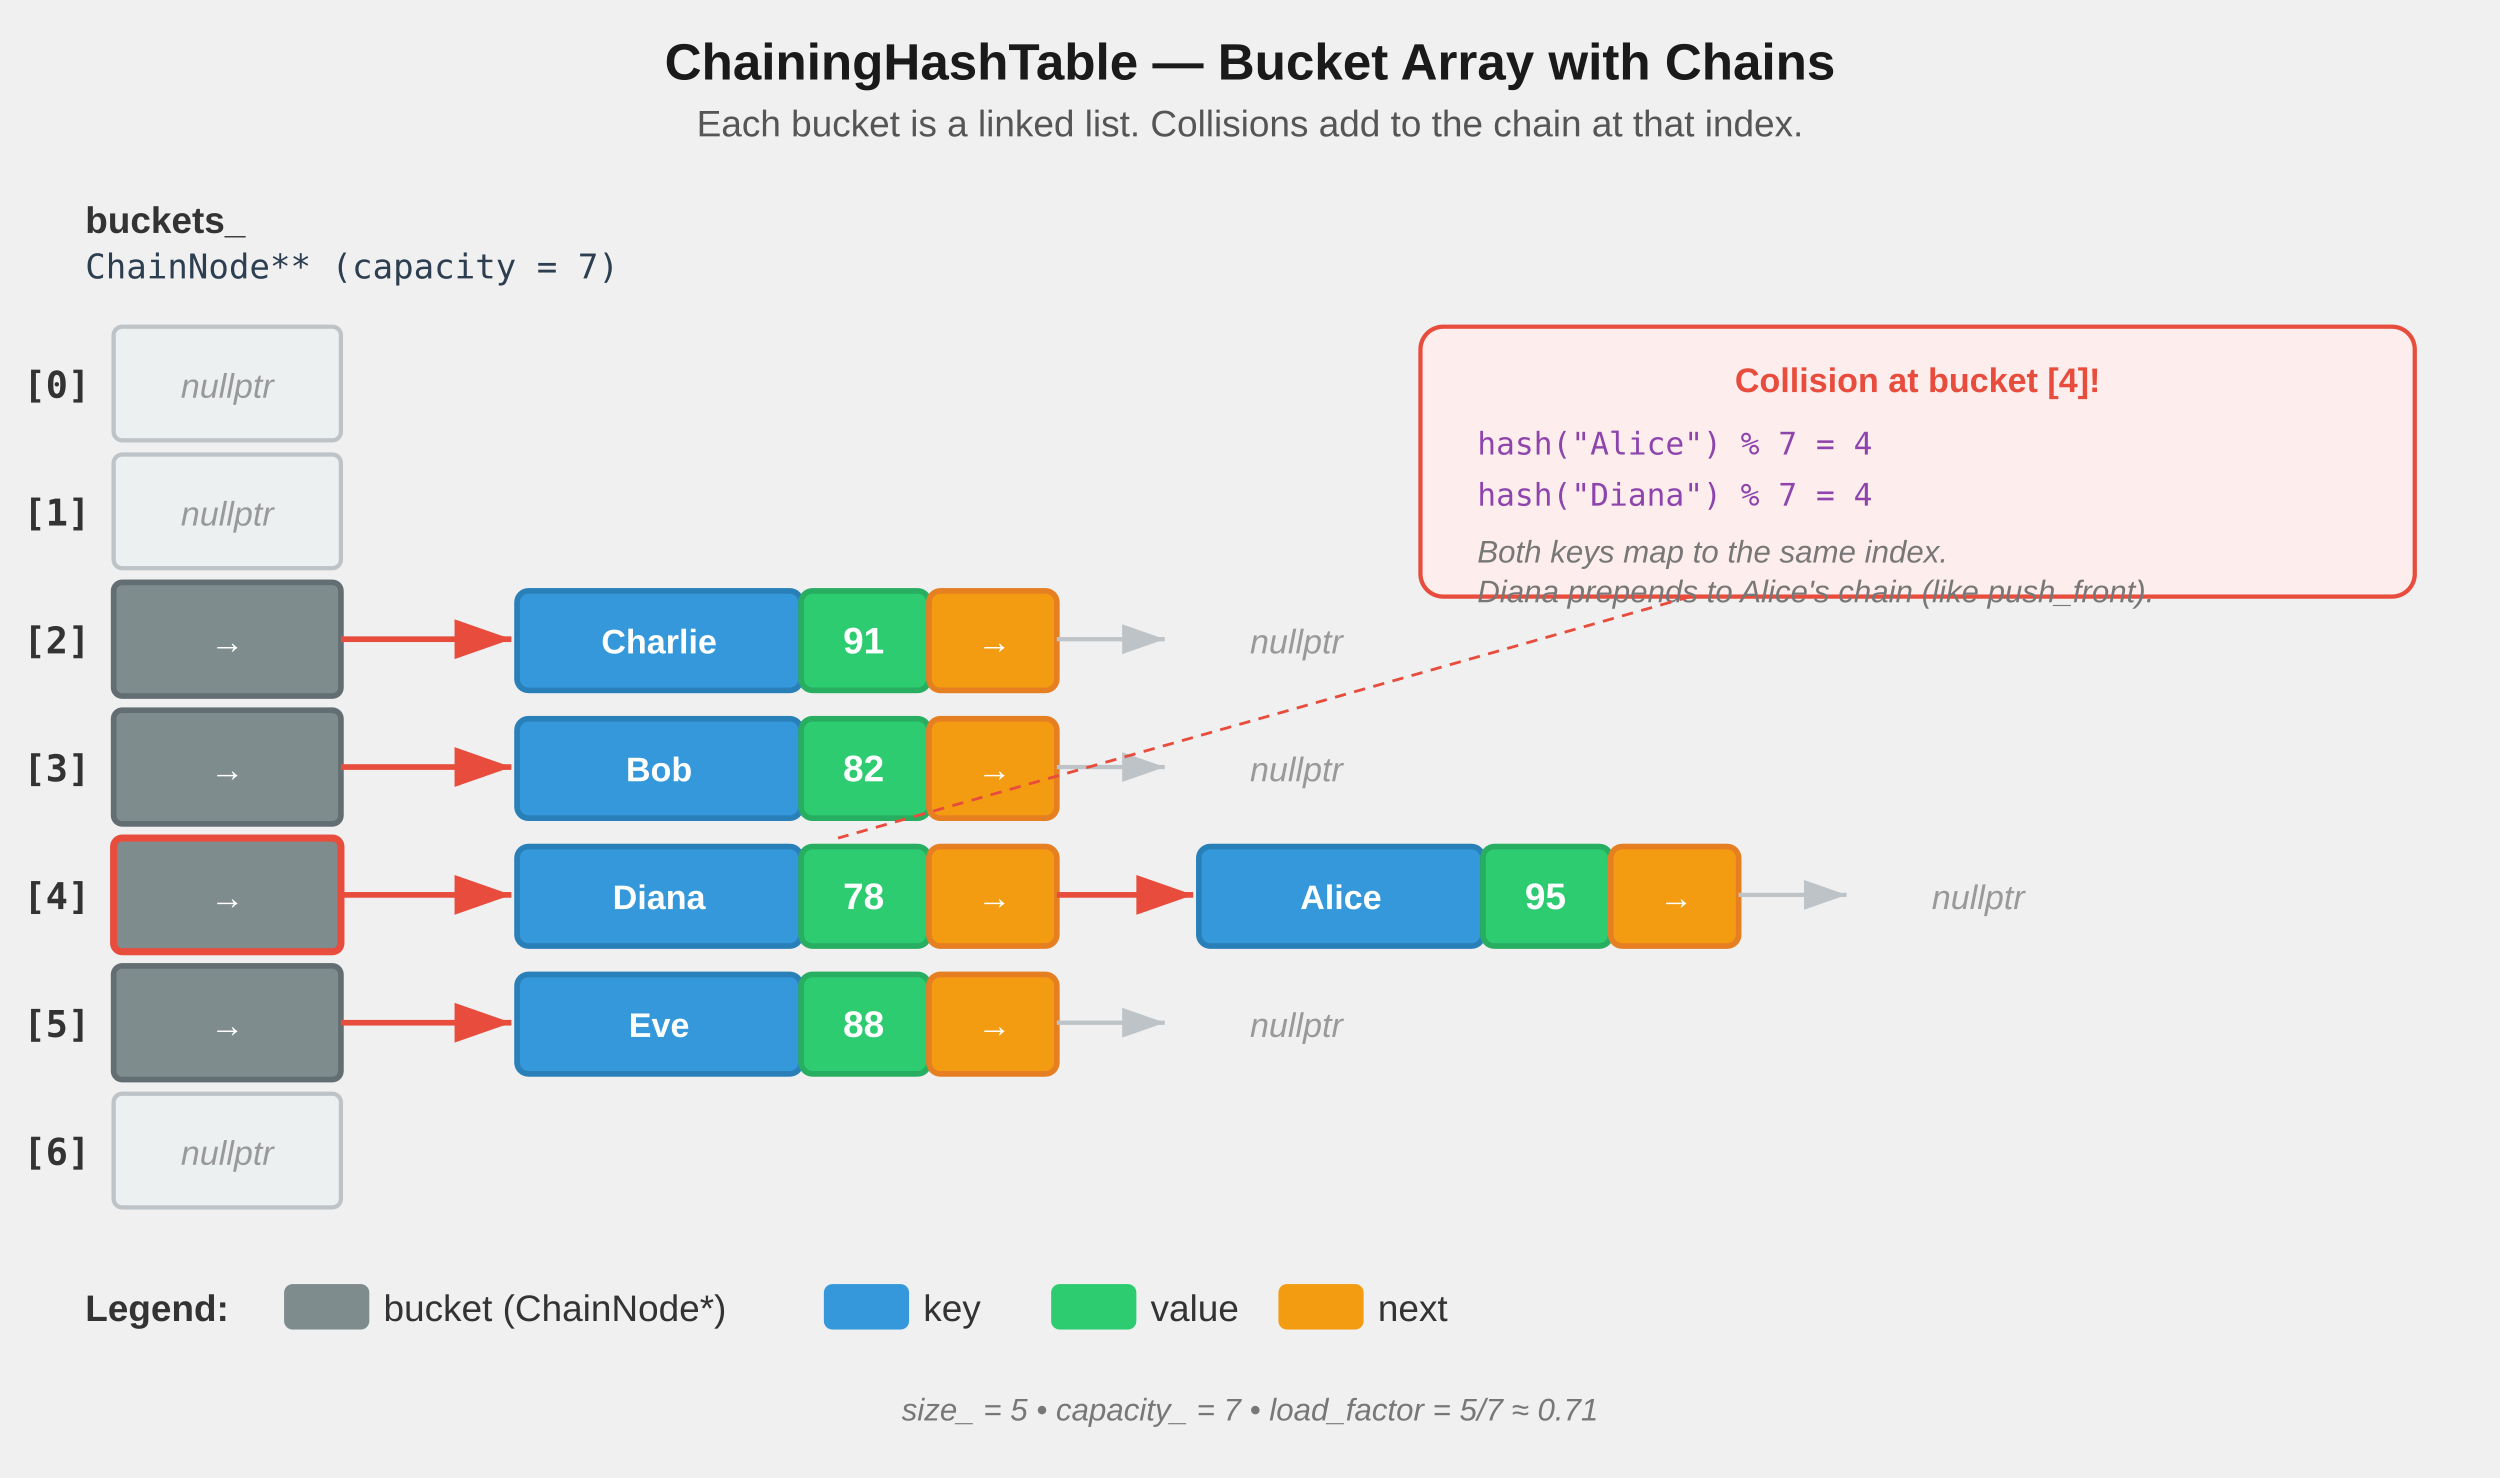
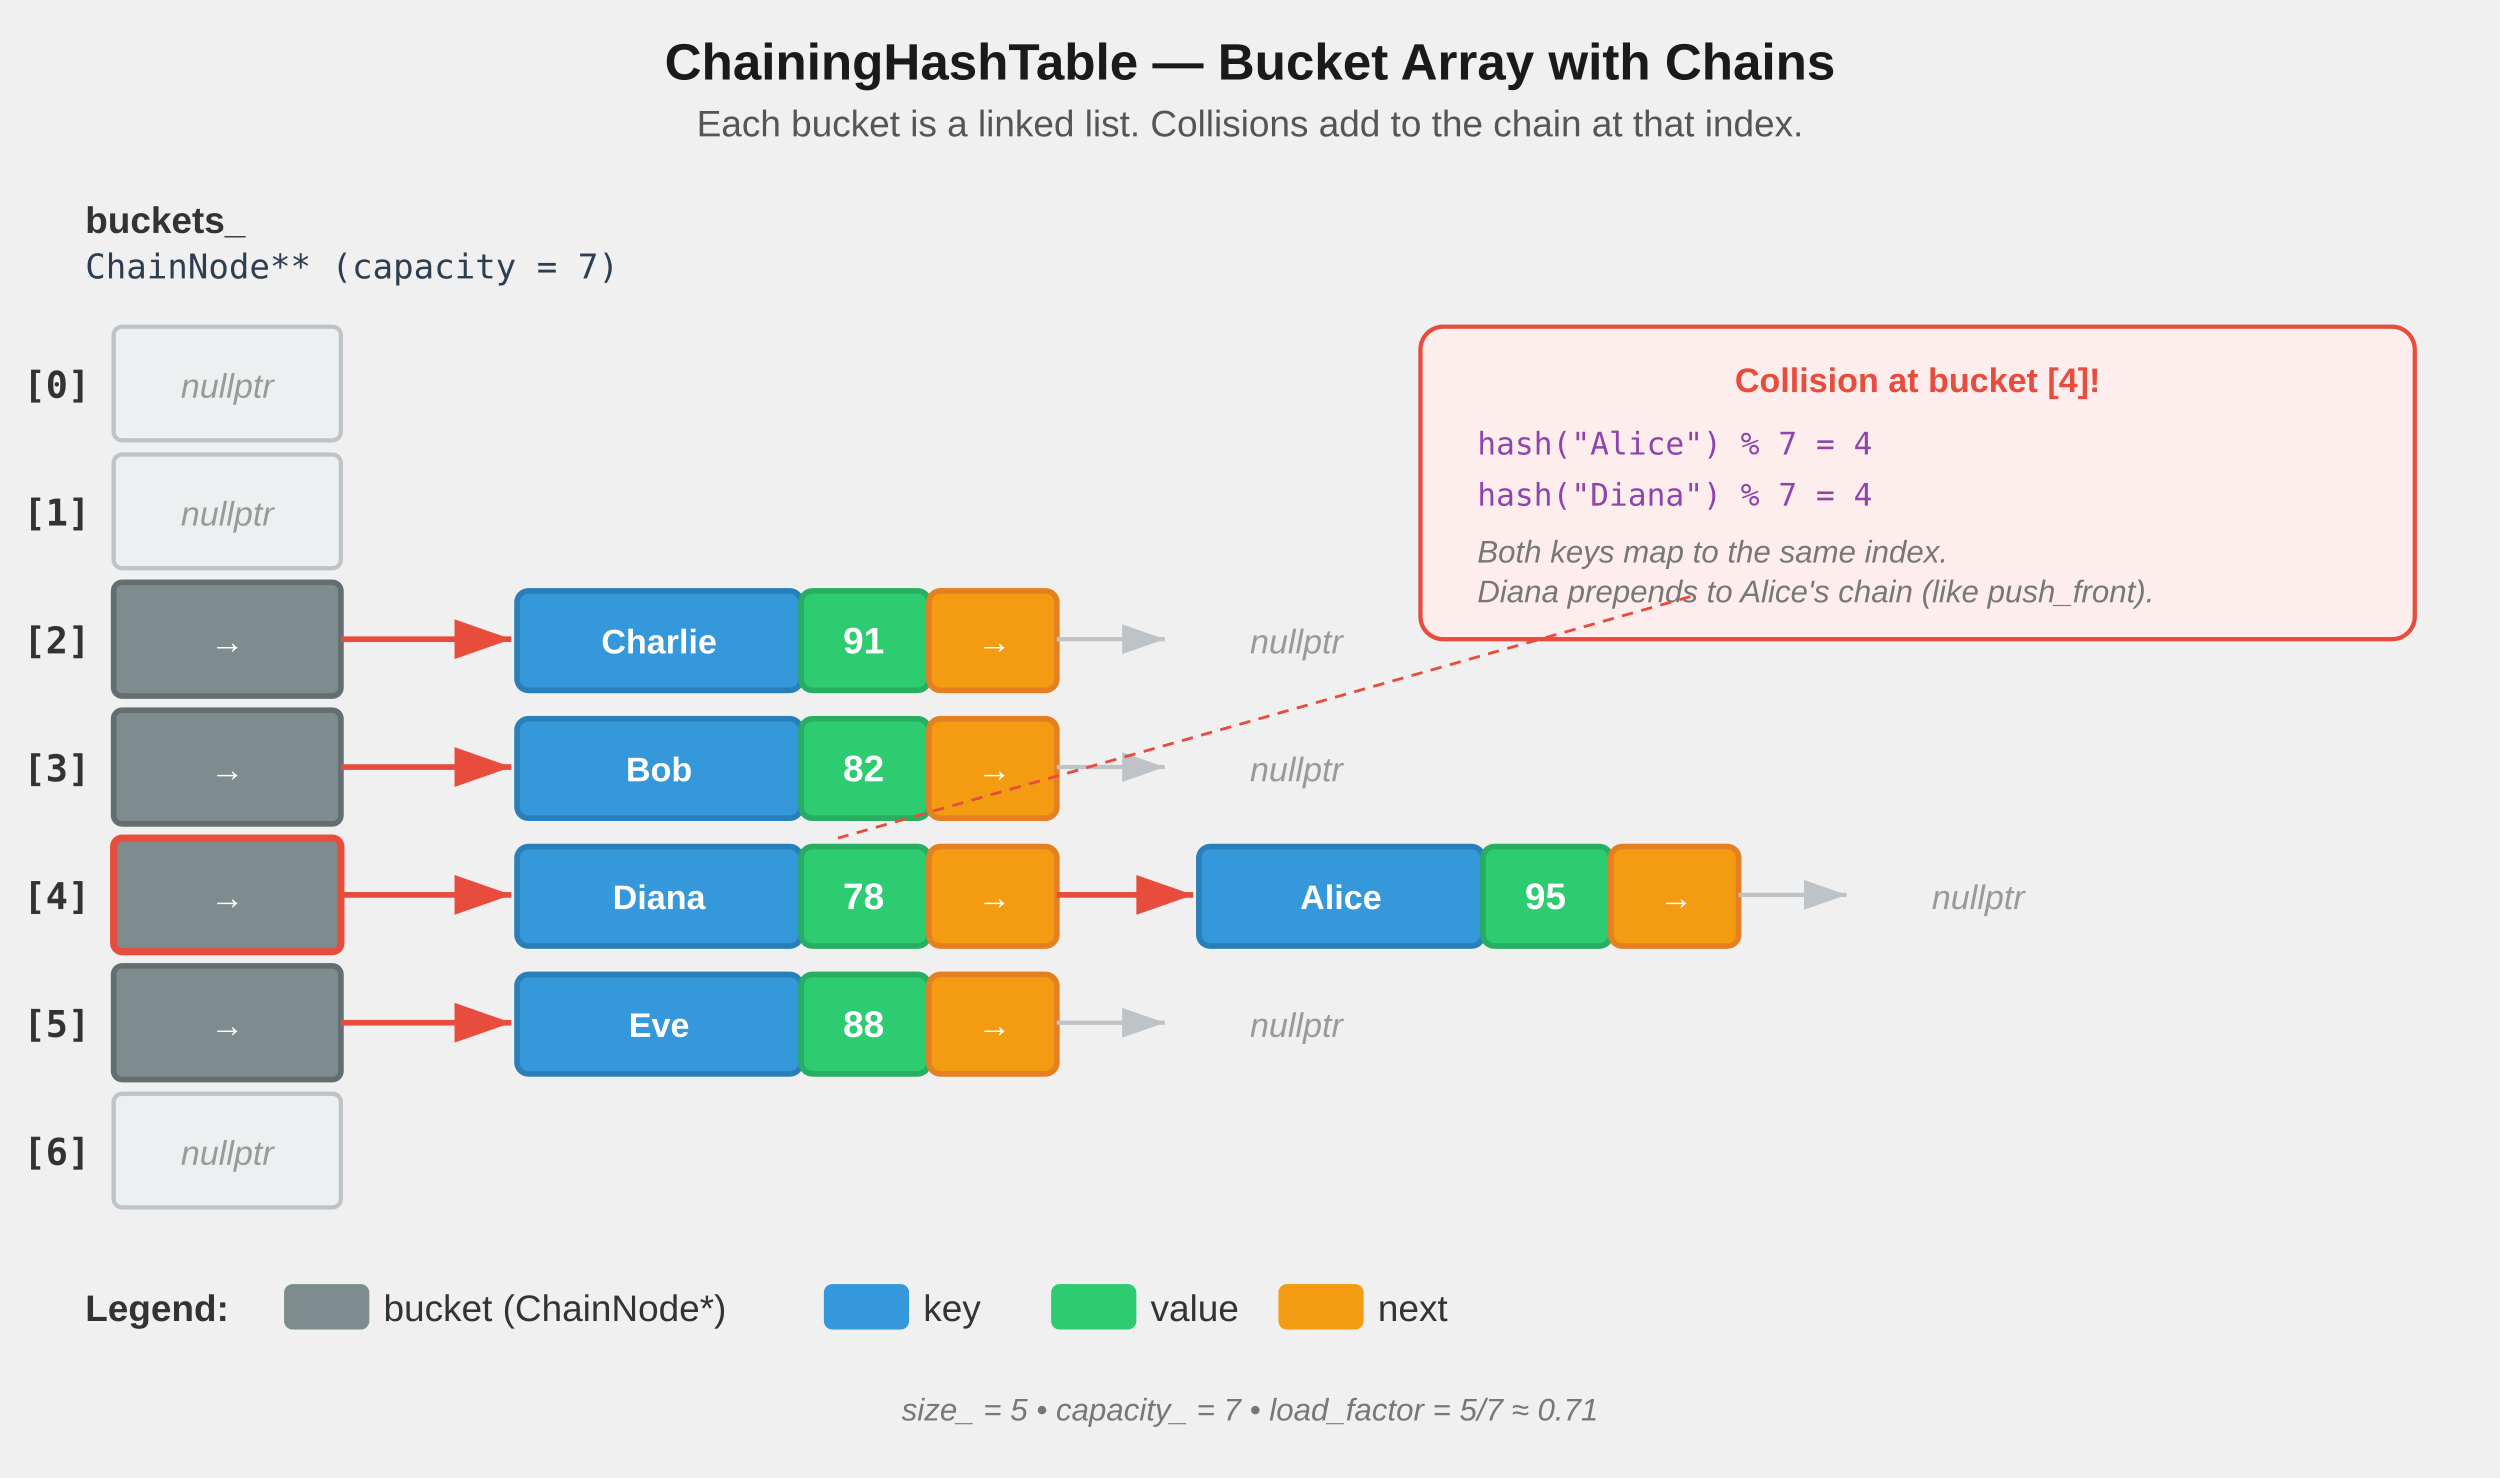
<svg xmlns="http://www.w3.org/2000/svg" viewBox="0 0 880 520">
  <style>
    text { font-family: 'Segoe UI', Arial, sans-serif; }
    .title { font-size: 18px; font-weight: bold; fill: #1a1a1a; }
    .subtitle { font-size: 13px; fill: #555; }
    .bucket-idx { font-size: 13px; font-weight: bold; fill: #333; font-family: 'Consolas', monospace; }
    .value { font-size: 12px; font-weight: bold; fill: #fff; }
    .value-lg { font-size: 13px; font-weight: bold; fill: #fff; }
    .field-label { font-size: 10px; font-weight: bold; fill: #fff; }
    .empty-label { font-size: 12px; fill: #999; font-style: italic; }
    .label { font-size: 13px; fill: #333; }
    .label-bold { font-size: 13px; font-weight: bold; fill: #333; }
    .code { font-size: 12px; fill: #2c3e50; font-family: 'Consolas', monospace; }
    .note { font-size: 11px; fill: #777; font-style: italic; }
    .hash-note { font-size: 11px; fill: #8e44ad; font-family: 'Consolas', monospace; }
    .collision { font-size: 12px; font-weight: bold; fill: #e74c3c; }
  </style>
  <defs>
    <marker id="arrow" markerWidth="10" markerHeight="7" refX="10" refY="3.5" orient="auto">
      <polygon points="0 0, 10 3.5, 0 7" fill="#e74c3c" />
    </marker>
    <marker id="arrow-gray" markerWidth="10" markerHeight="7" refX="10" refY="3.5" orient="auto">
      <polygon points="0 0, 10 3.5, 0 7" fill="#bdc3c7" />
    </marker>
  </defs>
  <text x="440" y="28" text-anchor="middle" class="title">ChainingHashTable — Bucket Array with Chains</text>
  <text x="440" y="48" text-anchor="middle" class="subtitle">Each bucket is a linked list. Collisions add to the chain at that index.</text>
  <text x="30" y="82" class="label-bold">buckets_</text>
  <text x="30" y="98" class="code">ChainNode** (capacity = 7)</text>
  <rect x="40" y="115" width="80" height="40" rx="3" fill="#ecf0f1" stroke="#bdc3c7" stroke-width="1.5" />
  <text x="20" y="140" text-anchor="middle" class="bucket-idx">[0]</text>
  <text x="80" y="140" text-anchor="middle" class="empty-label">nullptr</text>
  <rect x="40" y="160" width="80" height="40" rx="3" fill="#ecf0f1" stroke="#bdc3c7" stroke-width="1.5" />
  <text x="20" y="185" text-anchor="middle" class="bucket-idx">[1]</text>
  <text x="80" y="185" text-anchor="middle" class="empty-label">nullptr</text>
  <rect x="40" y="205" width="80" height="40" rx="3" fill="#7f8c8d" stroke="#636e72" stroke-width="2" />
  <text x="20" y="230" text-anchor="middle" class="bucket-idx">[2]</text>
  <text x="80" y="230" text-anchor="middle" class="value">→</text>
  <line x1="120" y1="225" x2="180" y2="225" stroke="#e74c3c" stroke-width="2" marker-end="url(#arrow)" />
  <rect x="40" y="250" width="80" height="40" rx="3" fill="#7f8c8d" stroke="#636e72" stroke-width="2" />
  <text x="20" y="275" text-anchor="middle" class="bucket-idx">[3]</text>
  <text x="80" y="275" text-anchor="middle" class="value">→</text>
  <line x1="120" y1="270" x2="180" y2="270" stroke="#e74c3c" stroke-width="2" marker-end="url(#arrow)" />
  <rect x="40" y="295" width="80" height="40" rx="3" fill="#7f8c8d" stroke="#e74c3c" stroke-width="2.5" />
  <text x="20" y="320" text-anchor="middle" class="bucket-idx">[4]</text>
  <text x="80" y="320" text-anchor="middle" class="value">→</text>
  <line x1="120" y1="315" x2="180" y2="315" stroke="#e74c3c" stroke-width="2" marker-end="url(#arrow)" />
  <rect x="40" y="340" width="80" height="40" rx="3" fill="#7f8c8d" stroke="#636e72" stroke-width="2" />
  <text x="20" y="365" text-anchor="middle" class="bucket-idx">[5]</text>
  <text x="80" y="365" text-anchor="middle" class="value">→</text>
  <line x1="120" y1="360" x2="180" y2="360" stroke="#e74c3c" stroke-width="2" marker-end="url(#arrow)" />
  <rect x="40" y="385" width="80" height="40" rx="3" fill="#ecf0f1" stroke="#bdc3c7" stroke-width="1.5" />
  <text x="20" y="410" text-anchor="middle" class="bucket-idx">[6]</text>
  <text x="80" y="410" text-anchor="middle" class="empty-label">nullptr</text>
  <rect x="182" y="208" width="100" height="35" rx="4" fill="#3498db" stroke="#2980b9" stroke-width="2" />
  <rect x="282" y="208" width="45" height="35" rx="4" fill="#2ecc71" stroke="#27ae60" stroke-width="2" />
  <rect x="327" y="208" width="45" height="35" rx="4" fill="#f39c12" stroke="#e67e22" stroke-width="2" />
  <text x="232" y="230" text-anchor="middle" class="value">Charlie</text>
  <text x="304" y="230" text-anchor="middle" class="value-lg">91</text>
  <text x="350" y="230" text-anchor="middle" class="value">→</text>
  <line x1="372" y1="225" x2="410" y2="225" stroke="#bdc3c7" stroke-width="1.5" marker-end="url(#arrow-gray)" />
  <text x="440" y="230" class="empty-label">nullptr</text>
  <rect x="182" y="253" width="100" height="35" rx="4" fill="#3498db" stroke="#2980b9" stroke-width="2" />
  <rect x="282" y="253" width="45" height="35" rx="4" fill="#2ecc71" stroke="#27ae60" stroke-width="2" />
  <rect x="327" y="253" width="45" height="35" rx="4" fill="#f39c12" stroke="#e67e22" stroke-width="2" />
  <text x="232" y="275" text-anchor="middle" class="value">Bob</text>
  <text x="304" y="275" text-anchor="middle" class="value-lg">82</text>
  <text x="350" y="275" text-anchor="middle" class="value">→</text>
  <line x1="372" y1="270" x2="410" y2="270" stroke="#bdc3c7" stroke-width="1.5" marker-end="url(#arrow-gray)" />
  <text x="440" y="275" class="empty-label">nullptr</text>
  <rect x="182" y="298" width="100" height="35" rx="4" fill="#3498db" stroke="#2980b9" stroke-width="2" />
  <rect x="282" y="298" width="45" height="35" rx="4" fill="#2ecc71" stroke="#27ae60" stroke-width="2" />
  <rect x="327" y="298" width="45" height="35" rx="4" fill="#f39c12" stroke="#e67e22" stroke-width="2" />
  <text x="232" y="320" text-anchor="middle" class="value">Diana</text>
  <text x="304" y="320" text-anchor="middle" class="value-lg">78</text>
  <text x="350" y="320" text-anchor="middle" class="value">→</text>
  <line x1="372" y1="315" x2="420" y2="315" stroke="#e74c3c" stroke-width="2" marker-end="url(#arrow)" />
  <rect x="422" y="298" width="100" height="35" rx="4" fill="#3498db" stroke="#2980b9" stroke-width="2" />
  <rect x="522" y="298" width="45" height="35" rx="4" fill="#2ecc71" stroke="#27ae60" stroke-width="2" />
  <rect x="567" y="298" width="45" height="35" rx="4" fill="#f39c12" stroke="#e67e22" stroke-width="2" />
  <text x="472" y="320" text-anchor="middle" class="value">Alice</text>
  <text x="544" y="320" text-anchor="middle" class="value-lg">95</text>
  <text x="590" y="320" text-anchor="middle" class="value">→</text>
  <line x1="612" y1="315" x2="650" y2="315" stroke="#bdc3c7" stroke-width="1.5" marker-end="url(#arrow-gray)" />
  <text x="680" y="320" class="empty-label">nullptr</text>
  <rect x="182" y="343" width="100" height="35" rx="4" fill="#3498db" stroke="#2980b9" stroke-width="2" />
  <rect x="282" y="343" width="45" height="35" rx="4" fill="#2ecc71" stroke="#27ae60" stroke-width="2" />
  <rect x="327" y="343" width="45" height="35" rx="4" fill="#f39c12" stroke="#e67e22" stroke-width="2" />
  <text x="232" y="365" text-anchor="middle" class="value">Eve</text>
  <text x="304" y="365" text-anchor="middle" class="value-lg">88</text>
  <text x="350" y="365" text-anchor="middle" class="value">→</text>
  <line x1="372" y1="360" x2="410" y2="360" stroke="#bdc3c7" stroke-width="1.5" marker-end="url(#arrow-gray)" />
  <text x="440" y="365" class="empty-label">nullptr</text>
-   <rect x="500" y="115" width="350" height="95" rx="8" fill="#fdedec" stroke="#e74c3c" stroke-width="1.5" />
+   <rect x="500" y="115" width="350" height="110" rx="8" fill="#fdedec" stroke="#e74c3c" stroke-width="1.5" />
  <text x="675" y="138" text-anchor="middle" class="collision">Collision at bucket [4]!</text>
  <text x="520" y="160" class="hash-note">hash("Alice") % 7 = 4</text>
  <text x="520" y="178" class="hash-note">hash("Diana") % 7 = 4</text>
  <text x="520" y="198" class="note">Both keys map to the same index.</text>
  <text x="520" y="212" class="note">Diana prepends to Alice's chain (like push_front).</text>
  <line x1="595" y1="210" x2="295" y2="295" stroke="#e74c3c" stroke-width="1" stroke-dasharray="4,3" />
  <text x="30" y="465" class="label-bold">Legend:</text>
  <rect x="100" y="452" width="30" height="16" rx="3" fill="#7f8c8d" />
  <text x="135" y="465" class="label">bucket (ChainNode*)</text>
  <rect x="290" y="452" width="30" height="16" rx="3" fill="#3498db" />
  <text x="325" y="465" class="label">key</text>
  <rect x="370" y="452" width="30" height="16" rx="3" fill="#2ecc71" />
  <text x="405" y="465" class="label">value</text>
  <rect x="450" y="452" width="30" height="16" rx="3" fill="#f39c12" />
  <text x="485" y="465" class="label">next</text>
  <text x="440" y="500" text-anchor="middle" class="note">size_ = 5 • capacity_ = 7 • load_factor = 5/7 ≈ 0.71</text>
</svg>
